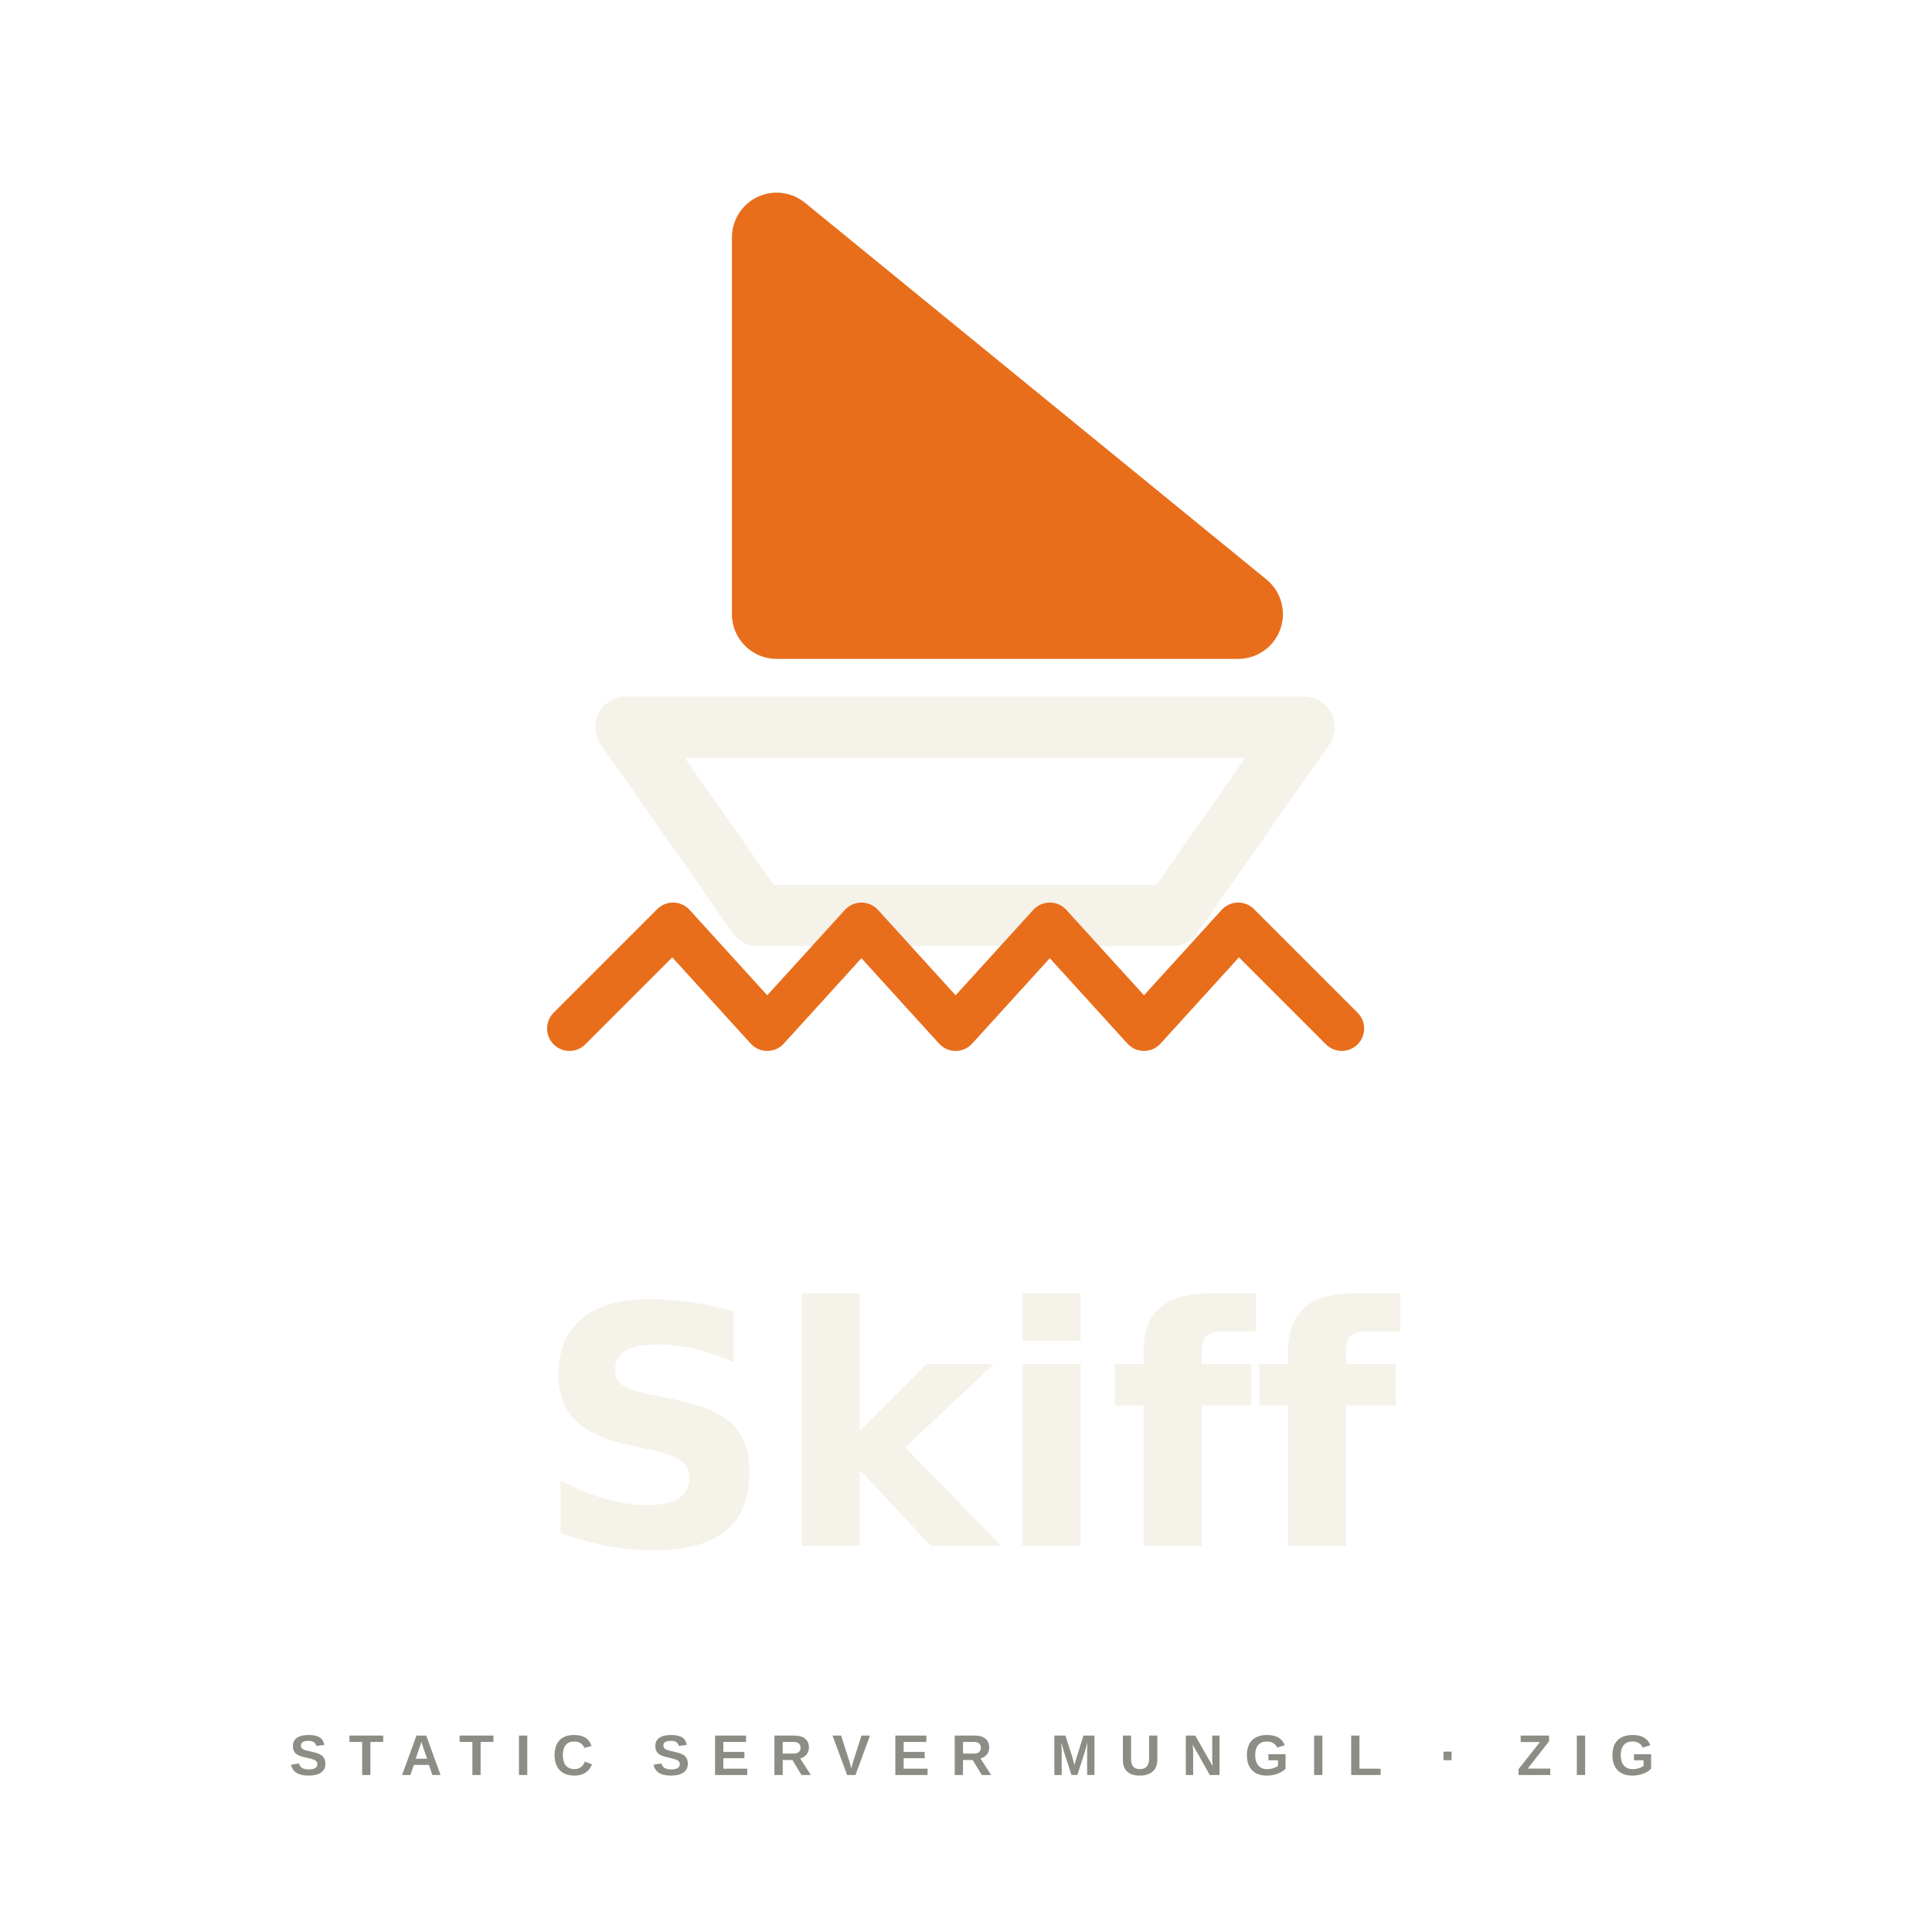
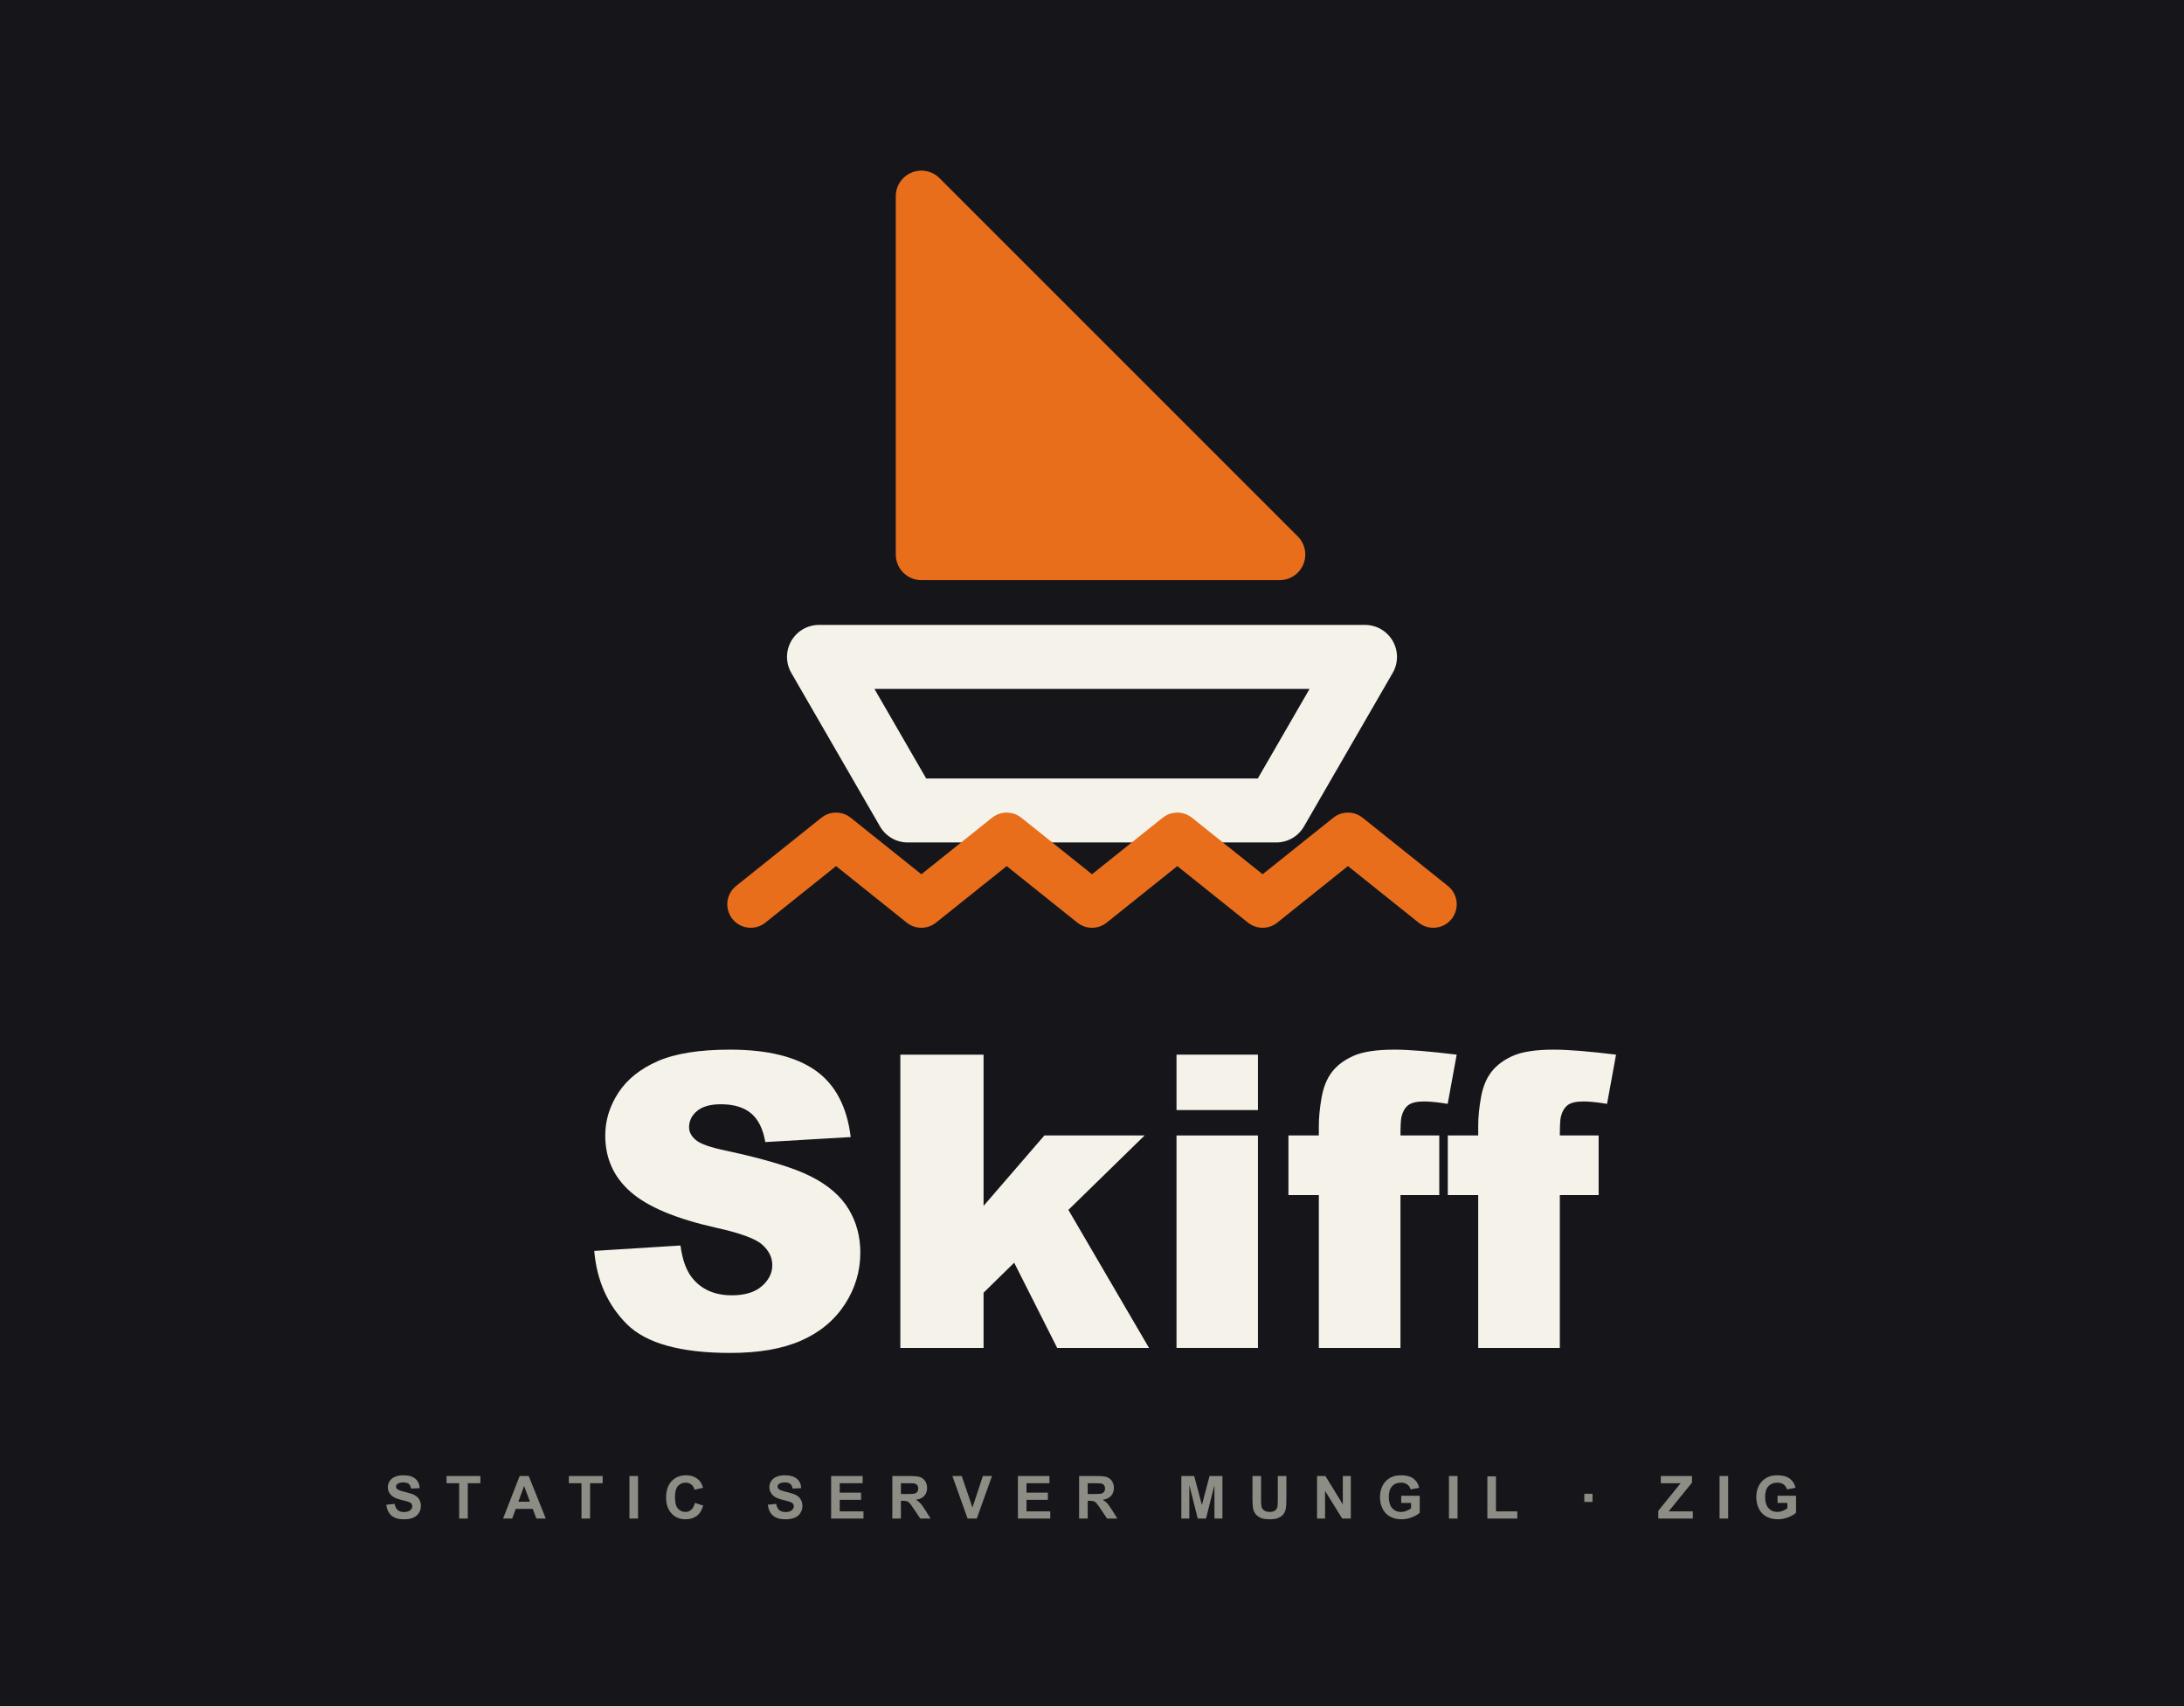
- <svg xmlns="http://www.w3.org/2000/svg" viewBox="0 0 640 640" width="640" height="640" role="img" aria-label="Skiff logo">
-   <g transform="translate(120 10) scale(0.78)">
-     <path d="M176 88 L176 248 L372 248 Z" fill="#E86E1C" stroke="#E86E1C" stroke-width="38" stroke-linejoin="round" />
-     <path d="M112 296 L400 296 L344 376 L168 376 Z" fill="none" stroke="#F5F2E9" stroke-width="26" stroke-linejoin="round" stroke-linecap="round" />
-     <path d="M88 424 L132 380 L172 424 L212 380 L252 424 L292 380 L332 424 L372 380 L416 424" fill="none" stroke="#E86E1C" stroke-width="19" stroke-linejoin="round" stroke-linecap="round" />
+ <svg xmlns="http://www.w3.org/2000/svg" viewBox="0 0 512 400" width="512" height="400" role="img" aria-label="Skiff logo">
+   <rect width="512" height="400" fill="#16161A" />
+   <g transform="translate(128 4) scale(1.0)">
+     <path d="M88 42 L88 126 L172 126 Z" fill="#E86E1C" stroke="#E86E1C" stroke-width="12" stroke-linejoin="round" />
+     <path d="M64 150 L192 150 L171.2 186 L84.8 186 Z" fill="none" stroke="#F5F2E9" stroke-width="15" stroke-linejoin="round" />
+     <path d="M48 208 L68 192 L88 208 L108 192 L128 208 L148 192 L168 208 L188 192 L208 208" fill="none" stroke="#E86E1C" stroke-width="11" stroke-linecap="round" stroke-linejoin="round" />
  </g>
-   <text x="320" y="512" text-anchor="middle" font-family="'Arial Black','Archivo Black','DejaVu Sans',sans-serif" font-weight="900" font-size="110" fill="#F5F2E9">Skiff</text>
-   <text x="322" y="588" text-anchor="middle" font-family="Arial,Helvetica,'DejaVu Sans',sans-serif" font-weight="700" font-size="19" fill="#8E8D85" letter-spacing="7">STATIC SERVER MUNGIL · ZIG</text>
+   <path d="M71 485 502 512Q516 407 559 352Q629 263 759 263Q856 263 908.5 308.5Q961 354 961 414Q961 471 911 516Q861 561 679 601Q381 668 254 779Q126 890 126 1062Q126 1175 191.5 1275.5Q257 1376 388.5 1433.5Q520 1491 749 1491Q1030 1491 1177.5 1386.5Q1325 1282 1353 1054L926 1029Q909 1128 854.5 1173.0Q800 1218 704 1218Q625 1218 585.0 1184.5Q545 1151 545 1103Q545 1068 578 1040Q610 1011 730 986Q1027 922 1155.5 856.5Q1284 791 1342.5 694.0Q1401 597 1401 477Q1401 336 1323.0 217.0Q1245 98 1105.0 36.5Q965 -25 752 -25Q378 -25 234.0 119.0Q90 263 71 485Z" fill="#F5F2E9" transform="translate(135.98 316.00) scale(0.0469 -0.0469)" />
+   <path d="M123 1466H539V710L843 1062H1344L963 690L1366 0H907L692 426L539 276V0H123Z" fill="#F5F2E9" transform="translate(205.30 316.00) scale(0.0469 -0.0469)" />
+   <path d="M138 1466H545V1189H138ZM138 1062H545V0H138Z" fill="#F5F2E9" transform="translate(269.34 316.00) scale(0.0469 -0.0469)" />
+   <path d="M576 1062H770V764H576V0H168V764H16V1062H168V1110Q168 1175 182.0 1253.0Q196 1331 234.5 1380.5Q273 1430 342.5 1460.5Q412 1491 546 1491Q653 1491 857 1466L812 1220Q739 1232 694 1232Q639 1232 615.0 1213.5Q591 1195 581 1155Q576 1133 576 1062Z" fill="#F5F2E9" transform="translate(301.30 316.00) scale(0.0469 -0.0469)" />
+   <path d="M576 1062H770V764H576V0H168V764H16V1062H168V1110Q168 1175 182.0 1253.0Q196 1331 234.5 1380.5Q273 1430 342.5 1460.5Q412 1491 546 1491Q653 1491 857 1466L812 1220Q739 1232 694 1232Q639 1232 615.0 1213.5Q591 1195 581 1155Q576 1133 576 1062Z" fill="#F5F2E9" transform="translate(338.66 316.00) scale(0.0469 -0.0469)" />
+   <path d="M74 477 362 505Q388 360 467.5 292.0Q547 224 682 224Q825 224 897.5 284.5Q970 345 970 426Q970 478 939.5 514.5Q909 551 833 578Q781 596 596 642Q358 701 262 787Q127 908 127 1082Q127 1194 190.5 1291.5Q254 1389 373.5 1440.0Q493 1491 662 1491Q938 1491 1077.5 1370.0Q1217 1249 1224 1047L928 1034Q909 1147 846.5 1196.5Q784 1246 659 1246Q530 1246 457 1193Q410 1159 410 1102Q410 1050 454 1013Q510 966 726.0 915.0Q942 864 1045.5 809.5Q1149 755 1207.5 660.5Q1266 566 1266 427Q1266 301 1196.0 191.0Q1126 81 998.0 27.5Q870 -26 679 -26Q401 -26 252.0 102.5Q103 231 74 477Z" fill="#8E8D85" transform="translate(90.06 356.00) scale(0.0068 -0.0068)" />
+   <path d="M479 0V1218H44V1466H1209V1218H775V0Z" fill="#8E8D85" transform="translate(104.39 356.00) scale(0.0068 -0.0068)" />
+   <path d="M1471 0H1149L1021 333H435L314 0H0L571 1466H884ZM926 580 724 1124 526 580Z" fill="#8E8D85" transform="translate(117.94 356.00) scale(0.0068 -0.0068)" />
+   <path d="M479 0V1218H44V1466H1209V1218H775V0Z" fill="#8E8D85" transform="translate(133.06 356.00) scale(0.0068 -0.0068)" />
+   <path d="M140 0V1466H436V0Z" fill="#8E8D85" transform="translate(146.61 356.00) scale(0.0068 -0.0068)" />
+   <path d="M1087 539 1374 448Q1308 208 1154.5 91.5Q1001 -25 765 -25Q473 -25 285.0 174.5Q97 374 97 720Q97 1086 286.0 1288.5Q475 1491 783 1491Q1052 1491 1220 1332Q1320 1238 1370 1062L1077 992Q1051 1106 968.5 1172.0Q886 1238 768 1238Q605 1238 503.5 1121.0Q402 1004 402 742Q402 464 502.0 346.0Q602 228 762 228Q880 228 965.0 303.0Q1050 378 1087 539Z" fill="#8E8D85" transform="translate(155.50 356.00) scale(0.0068 -0.0068)" />
+   <path d="M74 477 362 505Q388 360 467.5 292.0Q547 224 682 224Q825 224 897.5 284.5Q970 345 970 426Q970 478 939.5 514.5Q909 551 833 578Q781 596 596 642Q358 701 262 787Q127 908 127 1082Q127 1194 190.5 1291.5Q254 1389 373.5 1440.0Q493 1491 662 1491Q938 1491 1077.5 1370.0Q1217 1249 1224 1047L928 1034Q909 1147 846.5 1196.5Q784 1246 659 1246Q530 1246 457 1193Q410 1159 410 1102Q410 1050 454 1013Q510 966 726.0 915.0Q942 864 1045.5 809.5Q1149 755 1207.5 660.5Q1266 566 1266 427Q1266 301 1196.0 191.0Q1126 81 998.0 27.5Q870 -26 679 -26Q401 -26 252.0 102.5Q103 231 74 477Z" fill="#8E8D85" transform="translate(179.50 356.00) scale(0.0068 -0.0068)" />
+   <path d="M149 0V1466H1236V1218H445V893H1181V646H445V247H1264V0Z" fill="#8E8D85" transform="translate(193.83 356.00) scale(0.0068 -0.0068)" />
+   <path d="M150 0V1466H773Q1008 1466 1114.5 1426.5Q1221 1387 1285.0 1286.0Q1349 1185 1349 1055Q1349 890 1252.0 782.5Q1155 675 962 647Q1058 591 1120.5 524.0Q1183 457 1289 286L1468 0H1114L900 319Q786 490 744.0 534.5Q702 579 655.0 595.5Q608 612 506 612H446V0ZM446 846H665Q878 846 931.0 864.0Q984 882 1014.0 926.0Q1044 970 1044 1036Q1044 1110 1004.5 1155.5Q965 1201 893 1213Q857 1218 677 1218H446Z" fill="#8E8D85" transform="translate(208.17 356.00) scale(0.0068 -0.0068)" />
+   <path d="M523 0 -1 1466H320L691 381L1050 1466H1364L839 0Z" fill="#8E8D85" transform="translate(223.28 356.00) scale(0.0068 -0.0068)" />
+   <path d="M149 0V1466H1236V1218H445V893H1181V646H445V247H1264V0Z" fill="#8E8D85" transform="translate(237.62 356.00) scale(0.0068 -0.0068)" />
+   <path d="M150 0V1466H773Q1008 1466 1114.5 1426.5Q1221 1387 1285.0 1286.0Q1349 1185 1349 1055Q1349 890 1252.0 782.5Q1155 675 962 647Q1058 591 1120.5 524.0Q1183 457 1289 286L1468 0H1114L900 319Q786 490 744.0 534.5Q702 579 655.0 595.5Q608 612 506 612H446V0ZM446 846H665Q878 846 931.0 864.0Q984 882 1014.0 926.0Q1044 970 1044 1036Q1044 1110 1004.5 1155.5Q965 1201 893 1213Q857 1218 677 1218H446Z" fill="#8E8D85" transform="translate(251.96 356.00) scale(0.0068 -0.0068)" />
+   <path d="M145 0V1466H588L854 466L1117 1466H1561V0H1286V1154L995 0H710L420 1154V0Z" fill="#8E8D85" transform="translate(275.96 356.00) scale(0.0068 -0.0068)" />
+   <path d="M147 1466H443V672Q443 483 454 427Q473 337 544.5 282.5Q616 228 740 228Q866 228 930.0 279.5Q994 331 1007.0 406.0Q1020 481 1020 655V1466H1316V696Q1316 432 1292.0 323.0Q1268 214 1203.5 139.0Q1139 64 1031.0 19.5Q923 -25 749 -25Q539 -25 430.5 23.5Q322 72 259.0 149.5Q196 227 176 312Q147 438 147 684Z" fill="#8E8D85" transform="translate(292.62 356.00) scale(0.0068 -0.0068)" />
+   <path d="M152 0V1466H440L1040 487V1466H1315V0H1018L427 956V0Z" fill="#8E8D85" transform="translate(307.73 356.00) scale(0.0068 -0.0068)" />
+   <path d="M831 539V786H1469V202Q1376 112 1199.5 43.5Q1023 -25 842 -25Q612 -25 441.0 71.5Q270 168 184.0 347.5Q98 527 98 738Q98 967 194.0 1145.0Q290 1323 475 1418Q616 1491 826 1491Q1099 1491 1252.5 1376.5Q1406 1262 1450 1060L1156 1005Q1125 1113 1039.5 1175.5Q954 1238 826 1238Q632 1238 517.5 1115.0Q403 992 403 750Q403 489 519.0 358.5Q635 228 823 228Q916 228 1009.5 264.5Q1103 301 1170 353V539Z" fill="#8E8D85" transform="translate(322.84 356.00) scale(0.0068 -0.0068)" />
+   <path d="M140 0V1466H436V0Z" fill="#8E8D85" transform="translate(338.73 356.00) scale(0.0068 -0.0068)" />
+   <path d="M157 0V1454H453V247H1189V0Z" fill="#8E8D85" transform="translate(347.62 356.00) scale(0.0068 -0.0068)" />
+   <path d="M200 573V854H481V573Z" fill="#8E8D85" transform="translate(370.06 356.00) scale(0.0068 -0.0068)" />
+   <path d="M22 0V267L792 1218H109V1466H1182V1236L379 247H1213V0Z" fill="#8E8D85" transform="translate(388.61 356.00) scale(0.0068 -0.0068)" />
+   <path d="M140 0V1466H436V0Z" fill="#8E8D85" transform="translate(402.17 356.00) scale(0.0068 -0.0068)" />
+   <path d="M831 539V786H1469V202Q1376 112 1199.5 43.5Q1023 -25 842 -25Q612 -25 441.0 71.5Q270 168 184.0 347.5Q98 527 98 738Q98 967 194.0 1145.0Q290 1323 475 1418Q616 1491 826 1491Q1099 1491 1252.5 1376.5Q1406 1262 1450 1060L1156 1005Q1125 1113 1039.5 1175.5Q954 1238 826 1238Q632 1238 517.5 1115.0Q403 992 403 750Q403 489 519.0 358.5Q635 228 823 228Q916 228 1009.5 264.5Q1103 301 1170 353V539Z" fill="#8E8D85" transform="translate(411.06 356.00) scale(0.0068 -0.0068)" />
</svg>
